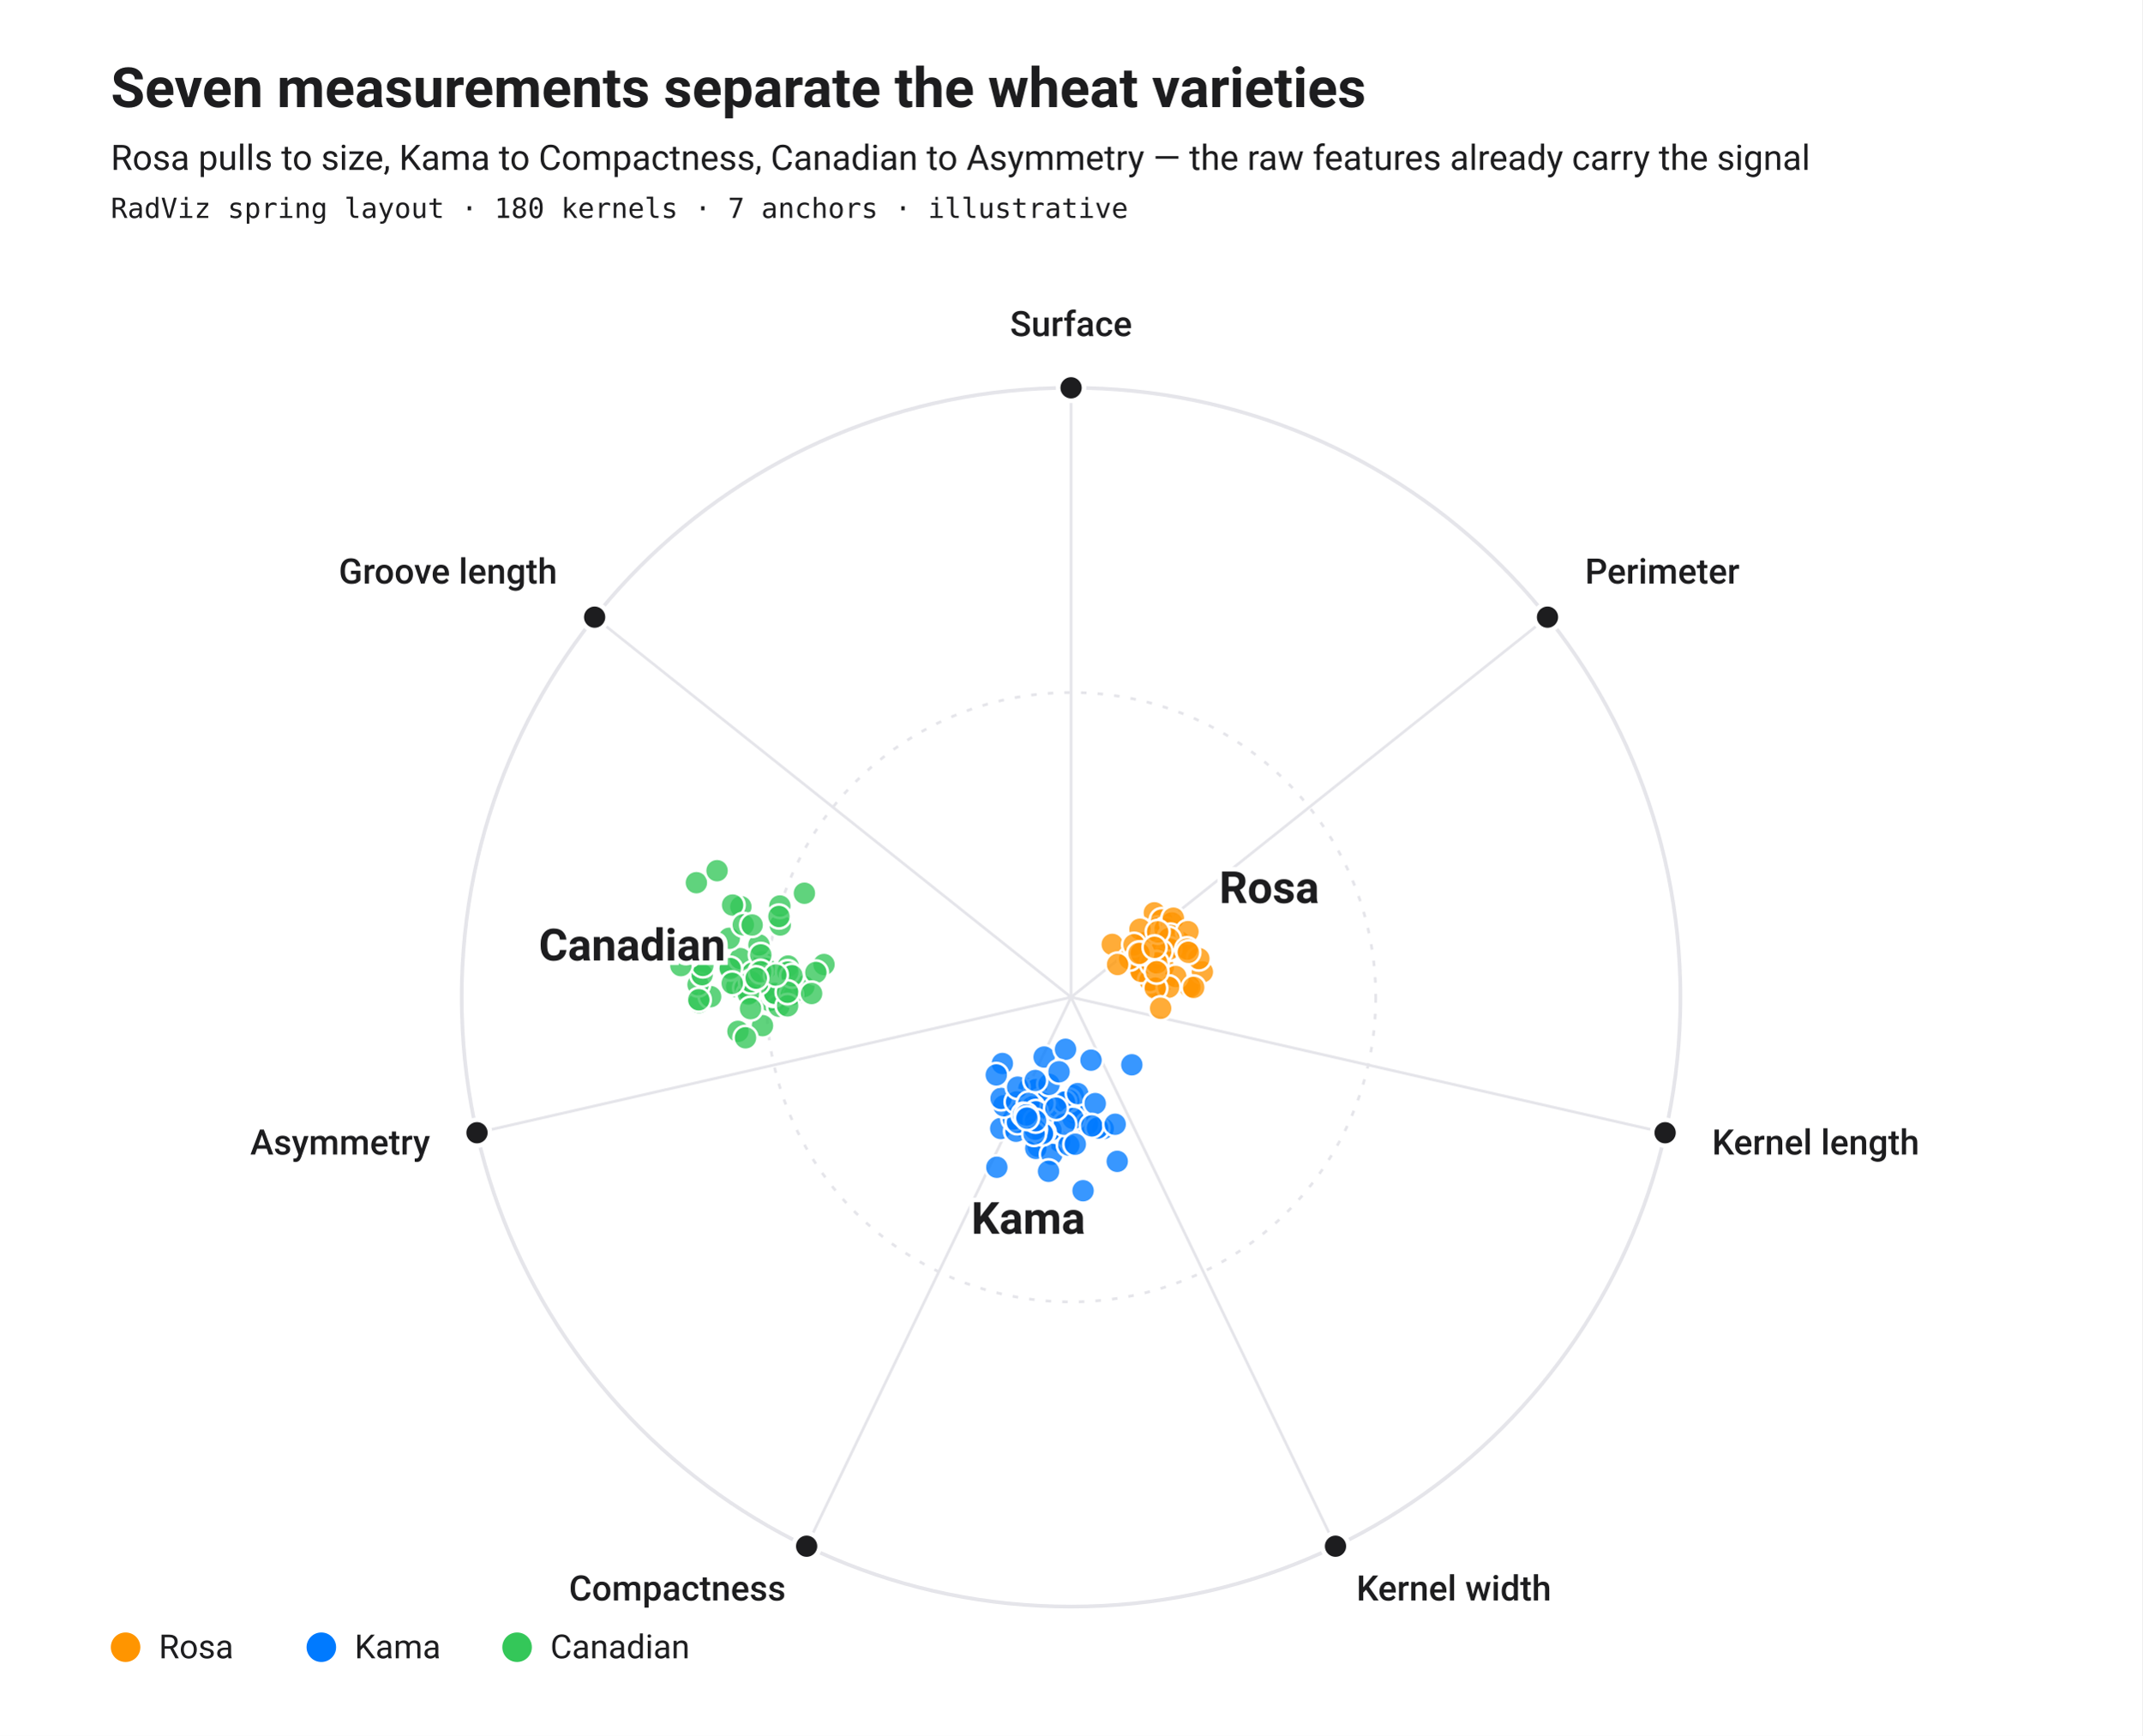
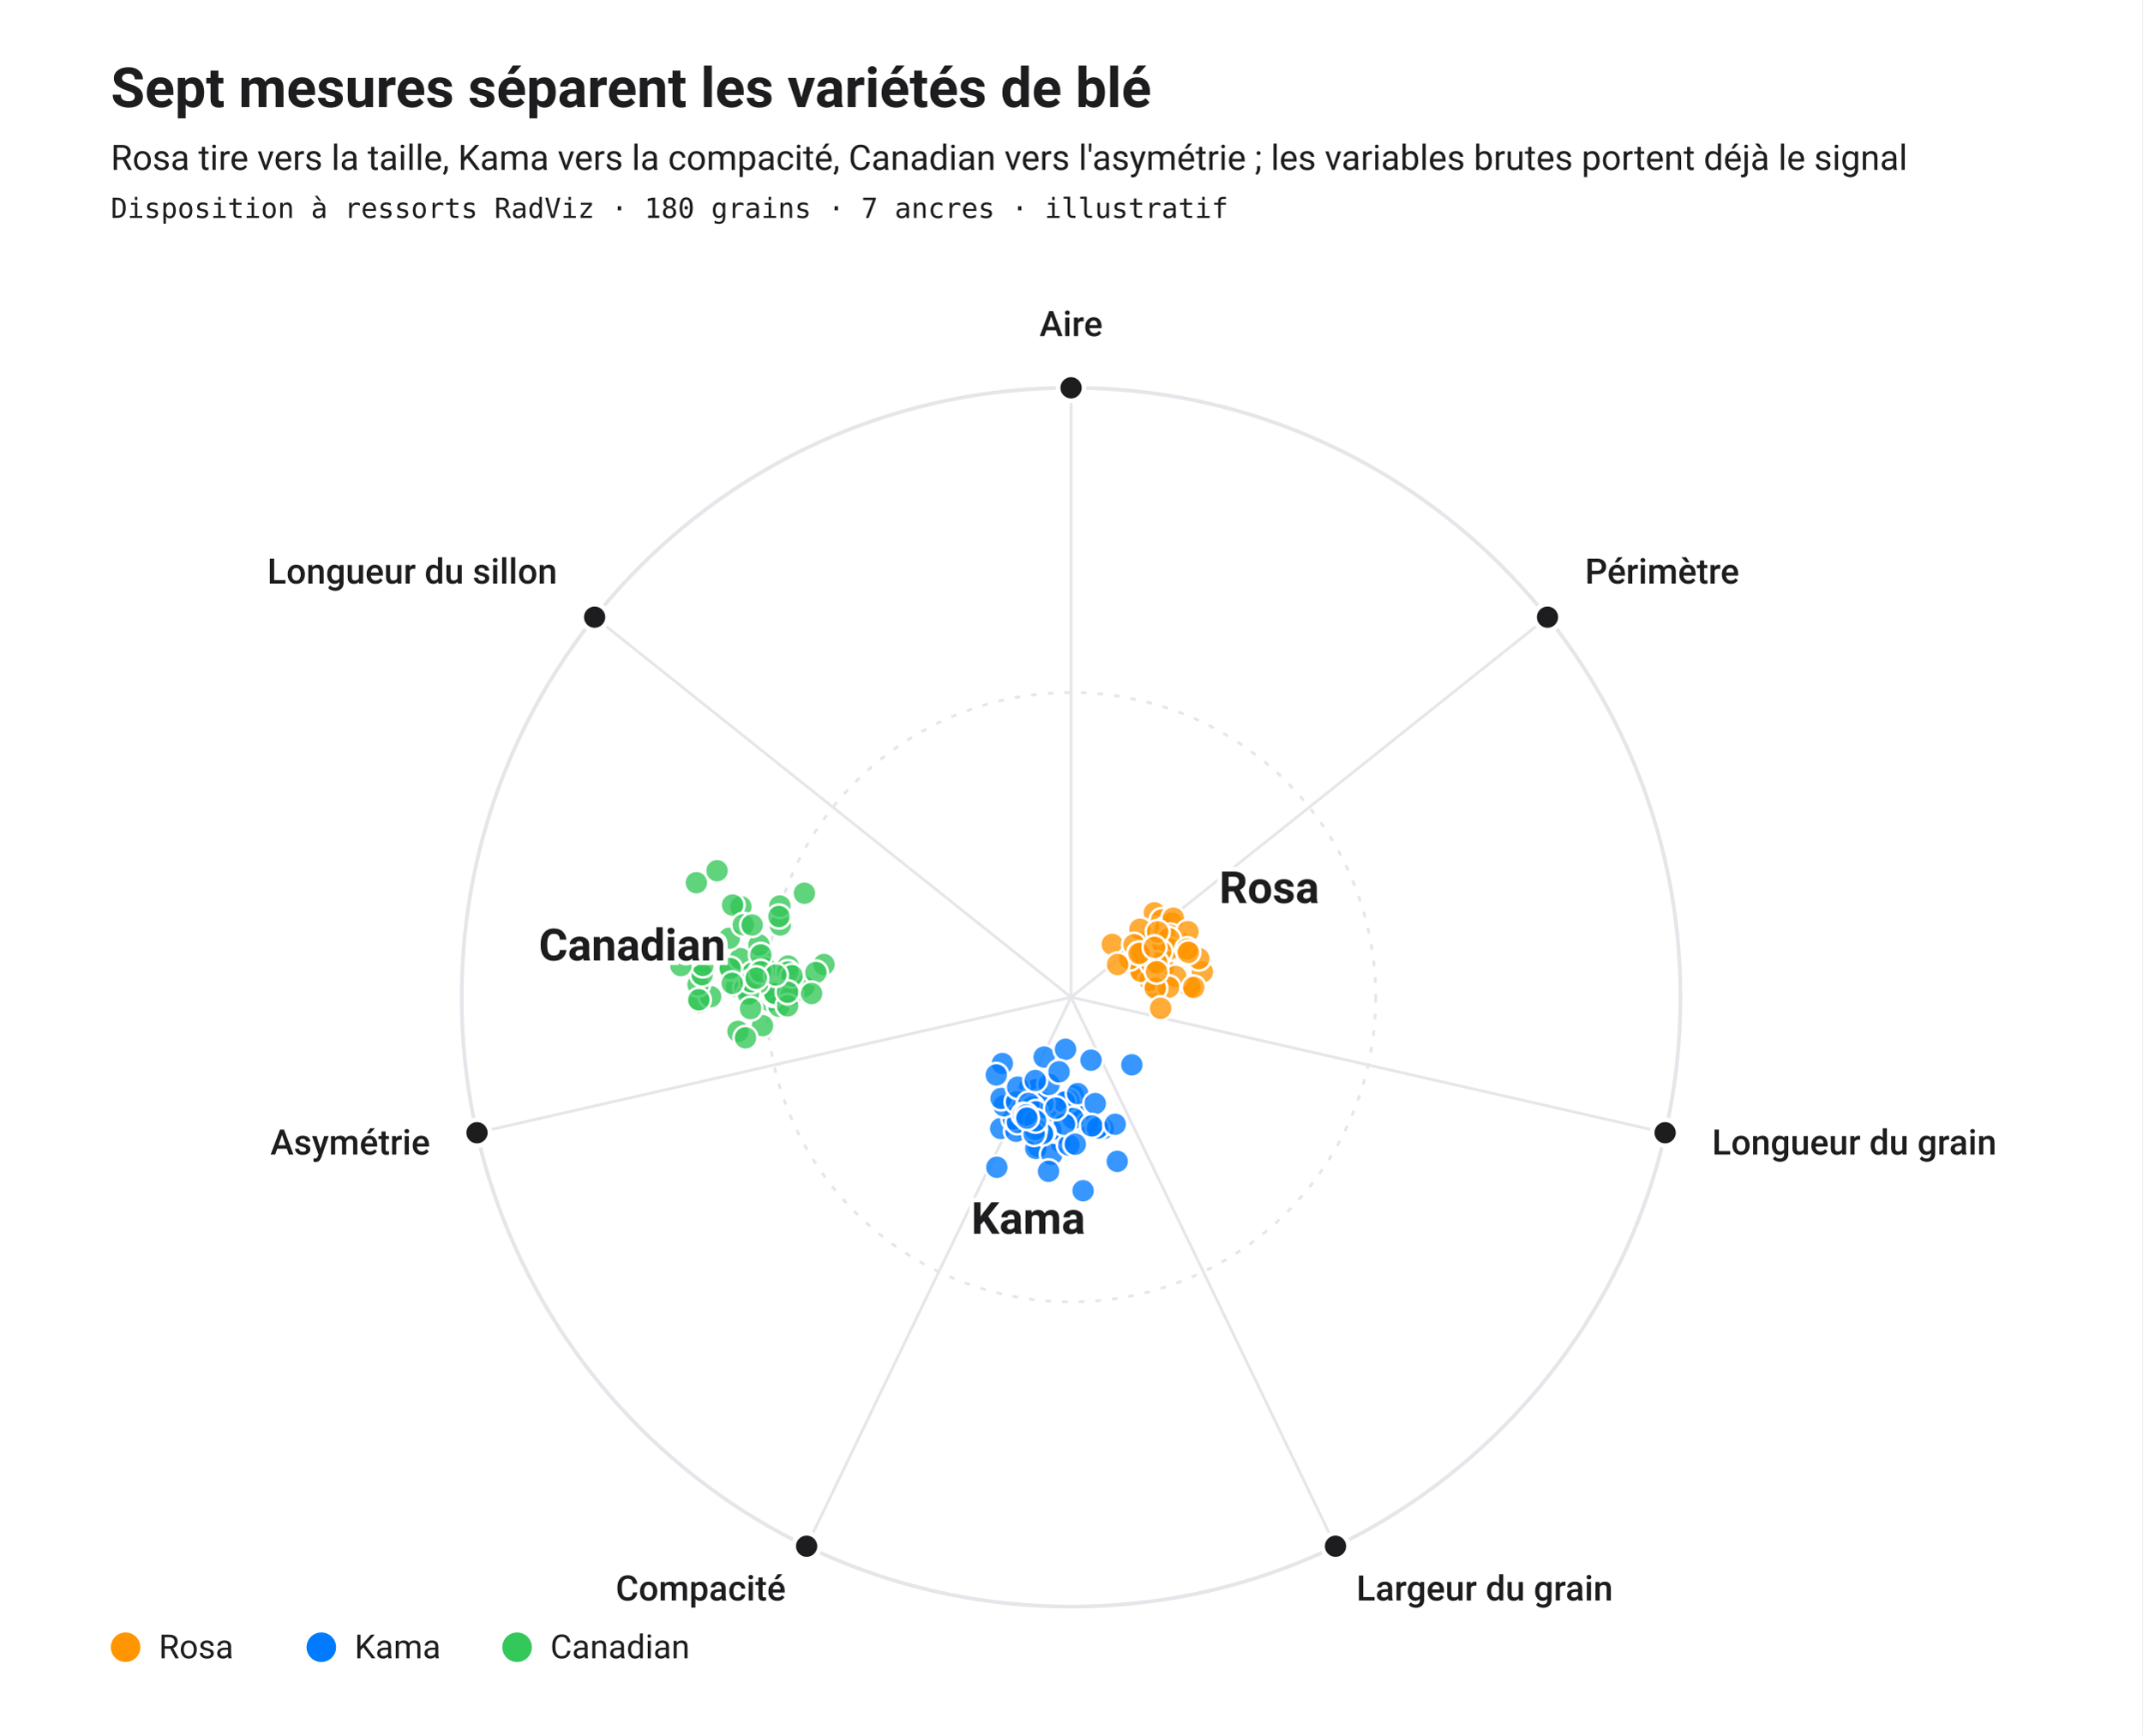
<svg xmlns="http://www.w3.org/2000/svg" width="1160" height="940" viewBox="0 0 1160 940" font-family="Roboto, system-ui, sans-serif" role="img" aria-labelledby="rv-title rv-desc">
  <style>
    .pt { transition: r .12s ease; }
    .pt:hover { r: 9; fill-opacity: 1; }
    .anchor { transition: r .12s ease; }
    .anchor:hover { r: 10; }
    text { fill: #1D1D1F; }
  </style>
  <rect width="1160" height="940" fill="#FFFFFF" />
-   <text x="60" y="58" font-size="30" font-weight="700" fill="#1D1D1F">Seven measurements separate the wheat varieties</text>
-   <text x="60" y="92" font-size="19" fill="#6E6E73">Rosa pulls to size, Kama to Compactness, Canadian to Asymmetry — the raw features already carry the signal</text>
-   <text x="60" y="118" font-size="15" fill="#6E6E73" font-family="Roboto Mono, monospace">RadViz spring layout · 180 kernels · 7 anchors · illustrative</text>
+   <text x="60" y="58" font-size="30" font-weight="700" fill="#1D1D1F">Sept mesures séparent les variétés de blé</text>
+   <text x="60" y="92" font-size="19" fill="#6E6E73">Rosa tire vers la taille, Kama vers la compacité, Canadian vers l'asymétrie ; les variables brutes portent déjà le signal</text>
+   <text x="60" y="118" font-size="15" fill="#6E6E73" font-family="Roboto Mono, monospace">Disposition à ressorts RadViz · 180 grains · 7 ancres · illustratif</text>
  <g transform="translate(0,0)">
    <g class="frame" aria-hidden="true">
      <circle cx="580.0" cy="540.0" r="330.0" fill="none" stroke="#E5E5EA" stroke-width="2" />
      <circle cx="580.0" cy="540.0" r="165.0" fill="none" stroke="#E5E5EA" stroke-width="1.5" stroke-dasharray="3 6" />
      <line x1="580.0" y1="540.0" x2="580.0" y2="210.0" stroke="#E5E5EA" stroke-width="1.5" />
-       <text x="580.0" y="182.0" font-size="19" fill="#1D1D1F" text-anchor="middle" font-weight="500">Surface</text>
+       <text x="580.0" y="182.0" font-size="19" fill="#1D1D1F" text-anchor="middle" font-weight="500">Aire</text>
      <circle class="anchor" cx="580.0" cy="210.0" r="7" fill="#1D1D1F" stroke="#FFFFFF" stroke-width="2.5" />
      <line x1="580.0" y1="540.0" x2="838.0" y2="334.2" stroke="#E5E5EA" stroke-width="1.5" />
-       <text x="858.3" y="316.0" font-size="19" fill="#1D1D1F" text-anchor="start" font-weight="500">Perimeter</text>
+       <text x="858.3" y="316.0" font-size="19" fill="#1D1D1F" text-anchor="start" font-weight="500">Périmètre</text>
      <circle class="anchor" cx="838.0" cy="334.2" r="7" fill="#1D1D1F" stroke="#FFFFFF" stroke-width="2.5" />
      <line x1="580.0" y1="540.0" x2="901.7" y2="613.4" stroke="#E5E5EA" stroke-width="1.5" />
-       <text x="927.1" y="625.2" font-size="19" fill="#1D1D1F" text-anchor="start" font-weight="500">Kernel length</text>
+       <text x="927.1" y="625.2" font-size="19" fill="#1D1D1F" text-anchor="start" font-weight="500">Longueur du grain</text>
      <circle class="anchor" cx="901.7" cy="613.4" r="7" fill="#1D1D1F" stroke="#FFFFFF" stroke-width="2.5" />
      <line x1="580.0" y1="540.0" x2="723.2" y2="837.3" stroke="#E5E5EA" stroke-width="1.5" />
-       <text x="734.5" y="866.7" font-size="19" fill="#1D1D1F" text-anchor="start" font-weight="500">Kernel width</text>
+       <text x="734.5" y="866.7" font-size="19" fill="#1D1D1F" text-anchor="start" font-weight="500">Largeur du grain</text>
      <circle class="anchor" cx="723.2" cy="837.3" r="7" fill="#1D1D1F" stroke="#FFFFFF" stroke-width="2.5" />
      <line x1="580.0" y1="540.0" x2="436.8" y2="837.3" stroke="#E5E5EA" stroke-width="1.5" />
-       <text x="425.5" y="866.7" font-size="19" fill="#1D1D1F" text-anchor="end" font-weight="500">Compactness</text>
+       <text x="425.5" y="866.7" font-size="19" fill="#1D1D1F" text-anchor="end" font-weight="500">Compacité</text>
      <circle class="anchor" cx="436.8" cy="837.3" r="7" fill="#1D1D1F" stroke="#FFFFFF" stroke-width="2.5" />
      <line x1="580.0" y1="540.0" x2="258.3" y2="613.4" stroke="#E5E5EA" stroke-width="1.5" />
-       <text x="232.9" y="625.2" font-size="19" fill="#1D1D1F" text-anchor="end" font-weight="500">Asymmetry</text>
+       <text x="232.9" y="625.2" font-size="19" fill="#1D1D1F" text-anchor="end" font-weight="500">Asymétrie</text>
      <circle class="anchor" cx="258.3" cy="613.4" r="7" fill="#1D1D1F" stroke="#FFFFFF" stroke-width="2.5" />
      <line x1="580.0" y1="540.0" x2="322.0" y2="334.2" stroke="#E5E5EA" stroke-width="1.5" />
-       <text x="301.7" y="316.0" font-size="19" fill="#1D1D1F" text-anchor="end" font-weight="500">Groove length</text>
+       <text x="301.7" y="316.0" font-size="19" fill="#1D1D1F" text-anchor="end" font-weight="500">Longueur du sillon</text>
      <circle class="anchor" cx="322.0" cy="334.2" r="7" fill="#1D1D1F" stroke="#FFFFFF" stroke-width="2.5" />
    </g>
    <g class="points" role="list">
      <g role="listitem" aria-label="Rosa kernels" fill="#FF9500">
        <circle class="pt" cx="627.4" cy="504.8" r="6.5" stroke="#FFFFFF" stroke-width="1.4" fill-opacity="0.78" />
        <circle class="pt" cx="638.6" cy="509.9" r="6.5" stroke="#FFFFFF" stroke-width="1.4" fill-opacity="0.78" />
        <circle class="pt" cx="625.1" cy="494.3" r="6.5" stroke="#FFFFFF" stroke-width="1.4" fill-opacity="0.78" />
        <circle class="pt" cx="621.4" cy="511.2" r="6.5" stroke="#FFFFFF" stroke-width="1.4" fill-opacity="0.78" />
        <circle class="pt" cx="626.7" cy="502.7" r="6.5" stroke="#FFFFFF" stroke-width="1.4" fill-opacity="0.78" />
        <circle class="pt" cx="622.9" cy="517.6" r="6.5" stroke="#FFFFFF" stroke-width="1.4" fill-opacity="0.78" />
        <circle class="pt" cx="637.2" cy="512.7" r="6.5" stroke="#FFFFFF" stroke-width="1.4" fill-opacity="0.78" />
        <circle class="pt" cx="616.0" cy="514.4" r="6.5" stroke="#FFFFFF" stroke-width="1.4" fill-opacity="0.78" />
        <circle class="pt" cx="632.8" cy="508.0" r="6.5" stroke="#FFFFFF" stroke-width="1.4" fill-opacity="0.78" />
        <circle class="pt" cx="643.7" cy="514.0" r="6.5" stroke="#FFFFFF" stroke-width="1.4" fill-opacity="0.78" />
        <circle class="pt" cx="629.1" cy="498.2" r="6.5" stroke="#FFFFFF" stroke-width="1.4" fill-opacity="0.78" />
        <circle class="pt" cx="617.6" cy="514.7" r="6.5" stroke="#FFFFFF" stroke-width="1.4" fill-opacity="0.78" />
        <circle class="pt" cx="630.9" cy="530.7" r="6.5" stroke="#FFFFFF" stroke-width="1.4" fill-opacity="0.78" />
        <circle class="pt" cx="619.7" cy="511.5" r="6.5" stroke="#FFFFFF" stroke-width="1.4" fill-opacity="0.78" />
        <circle class="pt" cx="626.8" cy="523.2" r="6.5" stroke="#FFFFFF" stroke-width="1.4" fill-opacity="0.78" />
        <circle class="pt" cx="621.1" cy="521.3" r="6.5" stroke="#FFFFFF" stroke-width="1.4" fill-opacity="0.78" />
        <circle class="pt" cx="623.2" cy="522.8" r="6.5" stroke="#FFFFFF" stroke-width="1.4" fill-opacity="0.78" />
        <circle class="pt" cx="626.1" cy="534.7" r="6.5" stroke="#FFFFFF" stroke-width="1.4" fill-opacity="0.78" />
        <circle class="pt" cx="624.0" cy="516.3" r="6.5" stroke="#FFFFFF" stroke-width="1.4" fill-opacity="0.78" />
        <circle class="pt" cx="630.9" cy="503.1" r="6.5" stroke="#FFFFFF" stroke-width="1.4" fill-opacity="0.78" />
        <circle class="pt" cx="634.6" cy="499.8" r="6.5" stroke="#FFFFFF" stroke-width="1.4" fill-opacity="0.78" />
        <circle class="pt" cx="615.2" cy="518.8" r="6.5" stroke="#FFFFFF" stroke-width="1.4" fill-opacity="0.78" />
        <circle class="pt" cx="635.4" cy="497.2" r="6.5" stroke="#FFFFFF" stroke-width="1.4" fill-opacity="0.78" />
        <circle class="pt" cx="643.5" cy="534.0" r="6.5" stroke="#FFFFFF" stroke-width="1.4" fill-opacity="0.78" />
        <circle class="pt" cx="633.9" cy="506.6" r="6.5" stroke="#FFFFFF" stroke-width="1.4" fill-opacity="0.78" />
        <circle class="pt" cx="628.7" cy="525.2" r="6.5" stroke="#FFFFFF" stroke-width="1.4" fill-opacity="0.78" />
        <circle class="pt" cx="630.0" cy="523.6" r="6.5" stroke="#FFFFFF" stroke-width="1.4" fill-opacity="0.78" />
        <circle class="pt" cx="651.1" cy="526.3" r="6.5" stroke="#FFFFFF" stroke-width="1.4" fill-opacity="0.78" />
        <circle class="pt" cx="602.3" cy="511.4" r="6.5" stroke="#FFFFFF" stroke-width="1.4" fill-opacity="0.78" />
        <circle class="pt" cx="617.5" cy="524.3" r="6.5" stroke="#FFFFFF" stroke-width="1.4" fill-opacity="0.78" />
        <circle class="pt" cx="623.9" cy="513.7" r="6.5" stroke="#FFFFFF" stroke-width="1.4" fill-opacity="0.78" />
        <circle class="pt" cx="617.5" cy="526.4" r="6.5" stroke="#FFFFFF" stroke-width="1.4" fill-opacity="0.78" />
        <circle class="pt" cx="644.4" cy="534.5" r="6.5" stroke="#FFFFFF" stroke-width="1.4" fill-opacity="0.78" />
        <circle class="pt" cx="625.5" cy="518.8" r="6.5" stroke="#FFFFFF" stroke-width="1.4" fill-opacity="0.78" />
        <circle class="pt" cx="622.7" cy="530.9" r="6.5" stroke="#FFFFFF" stroke-width="1.4" fill-opacity="0.78" />
        <circle class="pt" cx="620.6" cy="510.3" r="6.5" stroke="#FFFFFF" stroke-width="1.4" fill-opacity="0.78" />
        <circle class="pt" cx="617.9" cy="526.0" r="6.5" stroke="#FFFFFF" stroke-width="1.4" fill-opacity="0.78" />
        <circle class="pt" cx="633.3" cy="513.9" r="6.5" stroke="#FFFFFF" stroke-width="1.4" fill-opacity="0.78" />
        <circle class="pt" cx="649.2" cy="519.1" r="6.5" stroke="#FFFFFF" stroke-width="1.4" fill-opacity="0.78" />
        <circle class="pt" cx="643.3" cy="504.5" r="6.5" stroke="#FFFFFF" stroke-width="1.4" fill-opacity="0.78" />
        <circle class="pt" cx="633.0" cy="508.3" r="6.5" stroke="#FFFFFF" stroke-width="1.4" fill-opacity="0.78" />
        <circle class="pt" cx="611.7" cy="519.2" r="6.5" stroke="#FFFFFF" stroke-width="1.4" fill-opacity="0.78" />
        <circle class="pt" cx="642.8" cy="514.0" r="6.5" stroke="#FFFFFF" stroke-width="1.4" fill-opacity="0.78" />
        <circle class="pt" cx="617.3" cy="503.2" r="6.5" stroke="#FFFFFF" stroke-width="1.4" fill-opacity="0.78" />
        <circle class="pt" cx="636.7" cy="528.8" r="6.5" stroke="#FFFFFF" stroke-width="1.4" fill-opacity="0.78" />
        <circle class="pt" cx="643.5" cy="515.7" r="6.5" stroke="#FFFFFF" stroke-width="1.4" fill-opacity="0.78" />
        <circle class="pt" cx="605.2" cy="522.3" r="6.5" stroke="#FFFFFF" stroke-width="1.4" fill-opacity="0.78" />
        <circle class="pt" cx="632.8" cy="534.6" r="6.5" stroke="#FFFFFF" stroke-width="1.4" fill-opacity="0.78" />
        <circle class="pt" cx="625.6" cy="535.1" r="6.5" stroke="#FFFFFF" stroke-width="1.4" fill-opacity="0.78" />
        <circle class="pt" cx="614.1" cy="511.6" r="6.5" stroke="#FFFFFF" stroke-width="1.4" fill-opacity="0.78" />
        <circle class="pt" cx="628.5" cy="546.0" r="6.5" stroke="#FFFFFF" stroke-width="1.4" fill-opacity="0.78" />
        <circle class="pt" cx="623.7" cy="521.8" r="6.5" stroke="#FFFFFF" stroke-width="1.4" fill-opacity="0.78" />
        <circle class="pt" cx="628.5" cy="515.2" r="6.5" stroke="#FFFFFF" stroke-width="1.4" fill-opacity="0.78" />
        <circle class="pt" cx="626.4" cy="521.4" r="6.5" stroke="#FFFFFF" stroke-width="1.4" fill-opacity="0.78" />
        <circle class="pt" cx="626.3" cy="526.2" r="6.5" stroke="#FFFFFF" stroke-width="1.4" fill-opacity="0.78" />
        <circle class="pt" cx="646.4" cy="534.7" r="6.5" stroke="#FFFFFF" stroke-width="1.4" fill-opacity="0.78" />
        <circle class="pt" cx="626.9" cy="504.6" r="6.5" stroke="#FFFFFF" stroke-width="1.4" fill-opacity="0.78" />
        <circle class="pt" cx="618.0" cy="516.2" r="6.5" stroke="#FFFFFF" stroke-width="1.4" fill-opacity="0.78" />
        <circle class="pt" cx="616.8" cy="516.3" r="6.5" stroke="#FFFFFF" stroke-width="1.4" fill-opacity="0.78" />
        <circle class="pt" cx="625.2" cy="513.0" r="6.5" stroke="#FFFFFF" stroke-width="1.4" fill-opacity="0.78" />
      </g>
      <g role="listitem" aria-label="Kama kernels" fill="#007AFF">
        <circle class="pt" cx="581.1" cy="593.2" r="6.5" stroke="#FFFFFF" stroke-width="1.4" fill-opacity="0.78" />
        <circle class="pt" cx="572.7" cy="599.3" r="6.5" stroke="#FFFFFF" stroke-width="1.4" fill-opacity="0.78" />
        <circle class="pt" cx="581.9" cy="602.6" r="6.5" stroke="#FFFFFF" stroke-width="1.4" fill-opacity="0.78" />
        <circle class="pt" cx="586.5" cy="644.8" r="6.5" stroke="#FFFFFF" stroke-width="1.4" fill-opacity="0.78" />
        <circle class="pt" cx="590.8" cy="574.1" r="6.5" stroke="#FFFFFF" stroke-width="1.4" fill-opacity="0.78" />
        <circle class="pt" cx="597.4" cy="611.2" r="6.5" stroke="#FFFFFF" stroke-width="1.4" fill-opacity="0.78" />
        <circle class="pt" cx="541.9" cy="611.1" r="6.5" stroke="#FFFFFF" stroke-width="1.4" fill-opacity="0.78" />
        <circle class="pt" cx="557.2" cy="589.5" r="6.5" stroke="#FFFFFF" stroke-width="1.4" fill-opacity="0.78" />
        <circle class="pt" cx="552.9" cy="609.9" r="6.5" stroke="#FFFFFF" stroke-width="1.4" fill-opacity="0.78" />
        <circle class="pt" cx="605.0" cy="628.9" r="6.5" stroke="#FFFFFF" stroke-width="1.4" fill-opacity="0.78" />
        <circle class="pt" cx="573.8" cy="618.1" r="6.5" stroke="#FFFFFF" stroke-width="1.4" fill-opacity="0.78" />
        <circle class="pt" cx="581.6" cy="600.3" r="6.5" stroke="#FFFFFF" stroke-width="1.4" fill-opacity="0.78" />
        <circle class="pt" cx="578.7" cy="595.8" r="6.5" stroke="#FFFFFF" stroke-width="1.4" fill-opacity="0.78" />
        <circle class="pt" cx="550.2" cy="612.6" r="6.5" stroke="#FFFFFF" stroke-width="1.4" fill-opacity="0.78" />
        <circle class="pt" cx="565.4" cy="572.4" r="6.5" stroke="#FFFFFF" stroke-width="1.4" fill-opacity="0.78" />
        <circle class="pt" cx="576.4" cy="596.8" r="6.5" stroke="#FFFFFF" stroke-width="1.4" fill-opacity="0.78" />
        <circle class="pt" cx="548.8" cy="605.9" r="6.5" stroke="#FFFFFF" stroke-width="1.4" fill-opacity="0.78" />
        <circle class="pt" cx="561.1" cy="590.0" r="6.5" stroke="#FFFFFF" stroke-width="1.4" fill-opacity="0.78" />
        <circle class="pt" cx="583.6" cy="592.2" r="6.5" stroke="#FFFFFF" stroke-width="1.4" fill-opacity="0.78" />
        <circle class="pt" cx="551.0" cy="607.8" r="6.5" stroke="#FFFFFF" stroke-width="1.4" fill-opacity="0.78" />
        <circle class="pt" cx="562.2" cy="620.8" r="6.5" stroke="#FFFFFF" stroke-width="1.4" fill-opacity="0.78" />
        <circle class="pt" cx="577.0" cy="568.2" r="6.5" stroke="#FFFFFF" stroke-width="1.4" fill-opacity="0.78" />
        <circle class="pt" cx="543.6" cy="598.8" r="6.5" stroke="#FFFFFF" stroke-width="1.4" fill-opacity="0.78" />
        <circle class="pt" cx="562.5" cy="596.5" r="6.5" stroke="#FFFFFF" stroke-width="1.4" fill-opacity="0.78" />
        <circle class="pt" cx="542.1" cy="594.8" r="6.5" stroke="#FFFFFF" stroke-width="1.4" fill-opacity="0.78" />
        <circle class="pt" cx="550.5" cy="596.7" r="6.5" stroke="#FFFFFF" stroke-width="1.4" fill-opacity="0.78" />
        <circle class="pt" cx="588.9" cy="608.8" r="6.5" stroke="#FFFFFF" stroke-width="1.4" fill-opacity="0.78" />
        <circle class="pt" cx="564.7" cy="597.5" r="6.5" stroke="#FFFFFF" stroke-width="1.4" fill-opacity="0.78" />
        <circle class="pt" cx="560.9" cy="621.9" r="6.5" stroke="#FFFFFF" stroke-width="1.4" fill-opacity="0.78" />
        <circle class="pt" cx="593.1" cy="597.6" r="6.5" stroke="#FFFFFF" stroke-width="1.4" fill-opacity="0.78" />
        <circle class="pt" cx="551.1" cy="588.7" r="6.5" stroke="#FFFFFF" stroke-width="1.4" fill-opacity="0.78" />
        <circle class="pt" cx="569.6" cy="625.1" r="6.5" stroke="#FFFFFF" stroke-width="1.4" fill-opacity="0.78" />
        <circle class="pt" cx="569.1" cy="611.9" r="6.5" stroke="#FFFFFF" stroke-width="1.4" fill-opacity="0.78" />
        <circle class="pt" cx="559.1" cy="599.4" r="6.5" stroke="#FFFFFF" stroke-width="1.4" fill-opacity="0.78" />
        <circle class="pt" cx="539.8" cy="632.1" r="6.5" stroke="#FFFFFF" stroke-width="1.4" fill-opacity="0.78" />
        <circle class="pt" cx="581.1" cy="605.7" r="6.5" stroke="#FFFFFF" stroke-width="1.4" fill-opacity="0.78" />
        <circle class="pt" cx="557.1" cy="597.5" r="6.5" stroke="#FFFFFF" stroke-width="1.4" fill-opacity="0.78" />
        <circle class="pt" cx="578.8" cy="620.1" r="6.5" stroke="#FFFFFF" stroke-width="1.4" fill-opacity="0.78" />
        <circle class="pt" cx="594.3" cy="610.9" r="6.5" stroke="#FFFFFF" stroke-width="1.4" fill-opacity="0.78" />
        <circle class="pt" cx="568.1" cy="587.2" r="6.5" stroke="#FFFFFF" stroke-width="1.4" fill-opacity="0.78" />
        <circle class="pt" cx="591.2" cy="609.7" r="6.5" stroke="#FFFFFF" stroke-width="1.4" fill-opacity="0.78" />
        <circle class="pt" cx="560.6" cy="585.1" r="6.5" stroke="#FFFFFF" stroke-width="1.4" fill-opacity="0.78" />
        <circle class="pt" cx="576.4" cy="608.8" r="6.5" stroke="#FFFFFF" stroke-width="1.4" fill-opacity="0.78" />
        <circle class="pt" cx="567.8" cy="634.3" r="6.5" stroke="#FFFFFF" stroke-width="1.4" fill-opacity="0.78" />
        <circle class="pt" cx="612.9" cy="576.6" r="6.5" stroke="#FFFFFF" stroke-width="1.4" fill-opacity="0.78" />
        <circle class="pt" cx="603.9" cy="608.8" r="6.5" stroke="#FFFFFF" stroke-width="1.4" fill-opacity="0.78" />
        <circle class="pt" cx="561.0" cy="602.1" r="6.5" stroke="#FFFFFF" stroke-width="1.4" fill-opacity="0.78" />
        <circle class="pt" cx="565.2" cy="613.2" r="6.5" stroke="#FFFFFF" stroke-width="1.4" fill-opacity="0.78" />
        <circle class="pt" cx="554.2" cy="603.6" r="6.5" stroke="#FFFFFF" stroke-width="1.4" fill-opacity="0.78" />
        <circle class="pt" cx="564.5" cy="613.9" r="6.5" stroke="#FFFFFF" stroke-width="1.4" fill-opacity="0.78" />
        <circle class="pt" cx="542.8" cy="575.9" r="6.5" stroke="#FFFFFF" stroke-width="1.4" fill-opacity="0.78" />
        <circle class="pt" cx="560.5" cy="611.5" r="6.5" stroke="#FFFFFF" stroke-width="1.4" fill-opacity="0.78" />
        <circle class="pt" cx="539.5" cy="582.1" r="6.5" stroke="#FFFFFF" stroke-width="1.4" fill-opacity="0.78" />
        <circle class="pt" cx="560.0" cy="614.1" r="6.5" stroke="#FFFFFF" stroke-width="1.4" fill-opacity="0.78" />
        <circle class="pt" cx="571.8" cy="600.1" r="6.5" stroke="#FFFFFF" stroke-width="1.4" fill-opacity="0.78" />
        <circle class="pt" cx="560.8" cy="606.9" r="6.5" stroke="#FFFFFF" stroke-width="1.4" fill-opacity="0.78" />
        <circle class="pt" cx="582.3" cy="619.6" r="6.5" stroke="#FFFFFF" stroke-width="1.4" fill-opacity="0.78" />
        <circle class="pt" cx="573.5" cy="580.4" r="6.5" stroke="#FFFFFF" stroke-width="1.4" fill-opacity="0.78" />
        <circle class="pt" cx="555.7" cy="603.8" r="6.5" stroke="#FFFFFF" stroke-width="1.4" fill-opacity="0.78" />
        <circle class="pt" cx="556.1" cy="605.5" r="6.5" stroke="#FFFFFF" stroke-width="1.4" fill-opacity="0.78" />
      </g>
      <g role="listitem" aria-label="Canadian kernels" fill="#34C759">
        <circle class="pt" cx="401.2" cy="491.0" r="6.5" stroke="#FFFFFF" stroke-width="1.4" fill-opacity="0.78" />
        <circle class="pt" cx="412.6" cy="520.8" r="6.5" stroke="#FFFFFF" stroke-width="1.4" fill-opacity="0.78" />
        <circle class="pt" cx="398.9" cy="534.3" r="6.5" stroke="#FFFFFF" stroke-width="1.4" fill-opacity="0.78" />
        <circle class="pt" cx="411.0" cy="511.7" r="6.5" stroke="#FFFFFF" stroke-width="1.4" fill-opacity="0.78" />
        <circle class="pt" cx="379.1" cy="523.9" r="6.5" stroke="#FFFFFF" stroke-width="1.4" fill-opacity="0.78" />
        <circle class="pt" cx="414.7" cy="524.5" r="6.5" stroke="#FFFFFF" stroke-width="1.4" fill-opacity="0.78" />
        <circle class="pt" cx="411.2" cy="538.6" r="6.5" stroke="#FFFFFF" stroke-width="1.4" fill-opacity="0.78" />
        <circle class="pt" cx="395.5" cy="523.7" r="6.5" stroke="#FFFFFF" stroke-width="1.4" fill-opacity="0.78" />
        <circle class="pt" cx="412.9" cy="555.4" r="6.5" stroke="#FFFFFF" stroke-width="1.4" fill-opacity="0.78" />
        <circle class="pt" cx="400.9" cy="519.1" r="6.5" stroke="#FFFFFF" stroke-width="1.4" fill-opacity="0.78" />
        <circle class="pt" cx="394.9" cy="508.1" r="6.5" stroke="#FFFFFF" stroke-width="1.4" fill-opacity="0.78" />
        <circle class="pt" cx="396.7" cy="490.1" r="6.5" stroke="#FFFFFF" stroke-width="1.4" fill-opacity="0.78" />
        <circle class="pt" cx="422.5" cy="500.9" r="6.5" stroke="#FFFFFF" stroke-width="1.4" fill-opacity="0.78" />
        <circle class="pt" cx="378.5" cy="542.9" r="6.5" stroke="#FFFFFF" stroke-width="1.4" fill-opacity="0.78" />
        <circle class="pt" cx="419.7" cy="541.9" r="6.5" stroke="#FFFFFF" stroke-width="1.4" fill-opacity="0.78" />
        <circle class="pt" cx="384.8" cy="539.7" r="6.5" stroke="#FFFFFF" stroke-width="1.4" fill-opacity="0.78" />
        <circle class="pt" cx="403.5" cy="535.1" r="6.5" stroke="#FFFFFF" stroke-width="1.4" fill-opacity="0.78" />
        <circle class="pt" cx="416.5" cy="541.8" r="6.5" stroke="#FFFFFF" stroke-width="1.4" fill-opacity="0.78" />
        <circle class="pt" cx="378.0" cy="533.2" r="6.5" stroke="#FFFFFF" stroke-width="1.4" fill-opacity="0.78" />
        <circle class="pt" cx="421.8" cy="544.9" r="6.5" stroke="#FFFFFF" stroke-width="1.4" fill-opacity="0.78" />
        <circle class="pt" cx="380.2" cy="527.8" r="6.5" stroke="#FFFFFF" stroke-width="1.4" fill-opacity="0.78" />
        <circle class="pt" cx="426.8" cy="523.1" r="6.5" stroke="#FFFFFF" stroke-width="1.4" fill-opacity="0.78" />
        <circle class="pt" cx="380.6" cy="522.8" r="6.5" stroke="#FFFFFF" stroke-width="1.4" fill-opacity="0.78" />
        <circle class="pt" cx="377.1" cy="478.0" r="6.5" stroke="#FFFFFF" stroke-width="1.4" fill-opacity="0.78" />
        <circle class="pt" cx="418.7" cy="538.8" r="6.5" stroke="#FFFFFF" stroke-width="1.4" fill-opacity="0.78" />
        <circle class="pt" cx="407.3" cy="532.7" r="6.5" stroke="#FFFFFF" stroke-width="1.4" fill-opacity="0.78" />
        <circle class="pt" cx="406.0" cy="537.6" r="6.5" stroke="#FFFFFF" stroke-width="1.4" fill-opacity="0.78" />
        <circle class="pt" cx="422.3" cy="490.6" r="6.5" stroke="#FFFFFF" stroke-width="1.4" fill-opacity="0.78" />
        <circle class="pt" cx="419.5" cy="537.9" r="6.5" stroke="#FFFFFF" stroke-width="1.4" fill-opacity="0.78" />
        <circle class="pt" cx="446.2" cy="522.3" r="6.5" stroke="#FFFFFF" stroke-width="1.4" fill-opacity="0.78" />
        <circle class="pt" cx="407.7" cy="526.9" r="6.5" stroke="#FFFFFF" stroke-width="1.4" fill-opacity="0.78" />
        <circle class="pt" cx="388.3" cy="471.5" r="6.5" stroke="#FFFFFF" stroke-width="1.4" fill-opacity="0.78" />
        <circle class="pt" cx="430.4" cy="538.6" r="6.5" stroke="#FFFFFF" stroke-width="1.4" fill-opacity="0.78" />
        <circle class="pt" cx="410.4" cy="532.3" r="6.5" stroke="#FFFFFF" stroke-width="1.4" fill-opacity="0.78" />
        <circle class="pt" cx="435.3" cy="534.2" r="6.5" stroke="#FFFFFF" stroke-width="1.4" fill-opacity="0.78" />
        <circle class="pt" cx="428.5" cy="538.6" r="6.5" stroke="#FFFFFF" stroke-width="1.4" fill-opacity="0.78" />
        <circle class="pt" cx="399.6" cy="558.5" r="6.5" stroke="#FFFFFF" stroke-width="1.4" fill-opacity="0.78" />
        <circle class="pt" cx="395.4" cy="524.5" r="6.5" stroke="#FFFFFF" stroke-width="1.4" fill-opacity="0.78" />
        <circle class="pt" cx="405.2" cy="538.3" r="6.5" stroke="#FFFFFF" stroke-width="1.4" fill-opacity="0.78" />
        <circle class="pt" cx="426.5" cy="544.7" r="6.5" stroke="#FFFFFF" stroke-width="1.4" fill-opacity="0.78" />
        <circle class="pt" cx="403.7" cy="562.0" r="6.5" stroke="#FFFFFF" stroke-width="1.4" fill-opacity="0.78" />
        <circle class="pt" cx="426.6" cy="526.4" r="6.5" stroke="#FFFFFF" stroke-width="1.4" fill-opacity="0.78" />
        <circle class="pt" cx="406.6" cy="531.6" r="6.5" stroke="#FFFFFF" stroke-width="1.4" fill-opacity="0.78" />
        <circle class="pt" cx="378.4" cy="541.4" r="6.5" stroke="#FFFFFF" stroke-width="1.4" fill-opacity="0.78" />
        <circle class="pt" cx="428.9" cy="528.4" r="6.5" stroke="#FFFFFF" stroke-width="1.4" fill-opacity="0.78" />
        <circle class="pt" cx="373.0" cy="517.3" r="6.5" stroke="#FFFFFF" stroke-width="1.4" fill-opacity="0.78" />
        <circle class="pt" cx="435.6" cy="483.7" r="6.5" stroke="#FFFFFF" stroke-width="1.4" fill-opacity="0.78" />
        <circle class="pt" cx="368.7" cy="522.9" r="6.5" stroke="#FFFFFF" stroke-width="1.4" fill-opacity="0.78" />
        <circle class="pt" cx="441.8" cy="526.6" r="6.5" stroke="#FFFFFF" stroke-width="1.4" fill-opacity="0.78" />
        <circle class="pt" cx="426.5" cy="537.3" r="6.5" stroke="#FFFFFF" stroke-width="1.4" fill-opacity="0.78" />
        <circle class="pt" cx="396.5" cy="532.5" r="6.5" stroke="#FFFFFF" stroke-width="1.4" fill-opacity="0.78" />
        <circle class="pt" cx="439.5" cy="538.0" r="6.5" stroke="#FFFFFF" stroke-width="1.4" fill-opacity="0.78" />
        <circle class="pt" cx="421.8" cy="496.3" r="6.5" stroke="#FFFFFF" stroke-width="1.4" fill-opacity="0.78" />
        <circle class="pt" cx="412.0" cy="517.1" r="6.5" stroke="#FFFFFF" stroke-width="1.4" fill-opacity="0.78" />
        <circle class="pt" cx="411.9" cy="526.2" r="6.5" stroke="#FFFFFF" stroke-width="1.4" fill-opacity="0.78" />
        <circle class="pt" cx="420.1" cy="528.0" r="6.5" stroke="#FFFFFF" stroke-width="1.4" fill-opacity="0.78" />
        <circle class="pt" cx="409.5" cy="529.7" r="6.5" stroke="#FFFFFF" stroke-width="1.4" fill-opacity="0.78" />
        <circle class="pt" cx="402.5" cy="500.8" r="6.5" stroke="#FFFFFF" stroke-width="1.4" fill-opacity="0.78" />
        <circle class="pt" cx="406.4" cy="546.2" r="6.5" stroke="#FFFFFF" stroke-width="1.4" fill-opacity="0.78" />
        <circle class="pt" cx="407.3" cy="500.9" r="6.5" stroke="#FFFFFF" stroke-width="1.4" fill-opacity="0.78" />
      </g>
    </g>
    <g class="clslabels" aria-hidden="true">
      <text x="687.3" y="489.0" font-size="24" font-weight="700" fill="#FF9500" text-anchor="middle" paint-order="stroke" stroke="#FFFFFF" stroke-width="5">Rosa</text>
      <text x="556.8" y="668.1" font-size="24" font-weight="700" fill="#007AFF" text-anchor="middle" paint-order="stroke" stroke="#FFFFFF" stroke-width="5">Kama</text>
      <text x="342.3" y="520.1" font-size="24" font-weight="700" fill="#34C759" text-anchor="middle" paint-order="stroke" stroke="#FFFFFF" stroke-width="5">Canadian</text>
    </g>
  </g>
  <g class="legend" transform="translate(60.0,898)" aria-hidden="true">
    <circle cx="8.0" cy="-6" r="8" fill="#FF9500" />
    <text x="26.0" y="0" font-size="18" fill="#6E6E73">Rosa</text>
    <circle cx="114.0" cy="-6" r="8" fill="#007AFF" />
    <text x="132.0" y="0" font-size="18" fill="#6E6E73">Kama</text>
    <circle cx="220.0" cy="-6" r="8" fill="#34C759" />
    <text x="238.0" y="0" font-size="18" fill="#6E6E73">Canadian</text>
  </g>
  <g data-fs-internal="" role="button" tabindex="0" aria-label="Toggle fullscreen" transform="translate(1112,14)" style="display:none;cursor:pointer">
    <rect x="0" y="0" width="34" height="34" rx="8" fill="#F2F3F5" />
    <path d="M6 13 V6 h7 M28 13 V6 h-7 M6 21 v7 h7 M28 21 v7 h-7" fill="none" stroke="#1D1D1F" stroke-width="2" stroke-linecap="round" />
  </g>
</svg>
